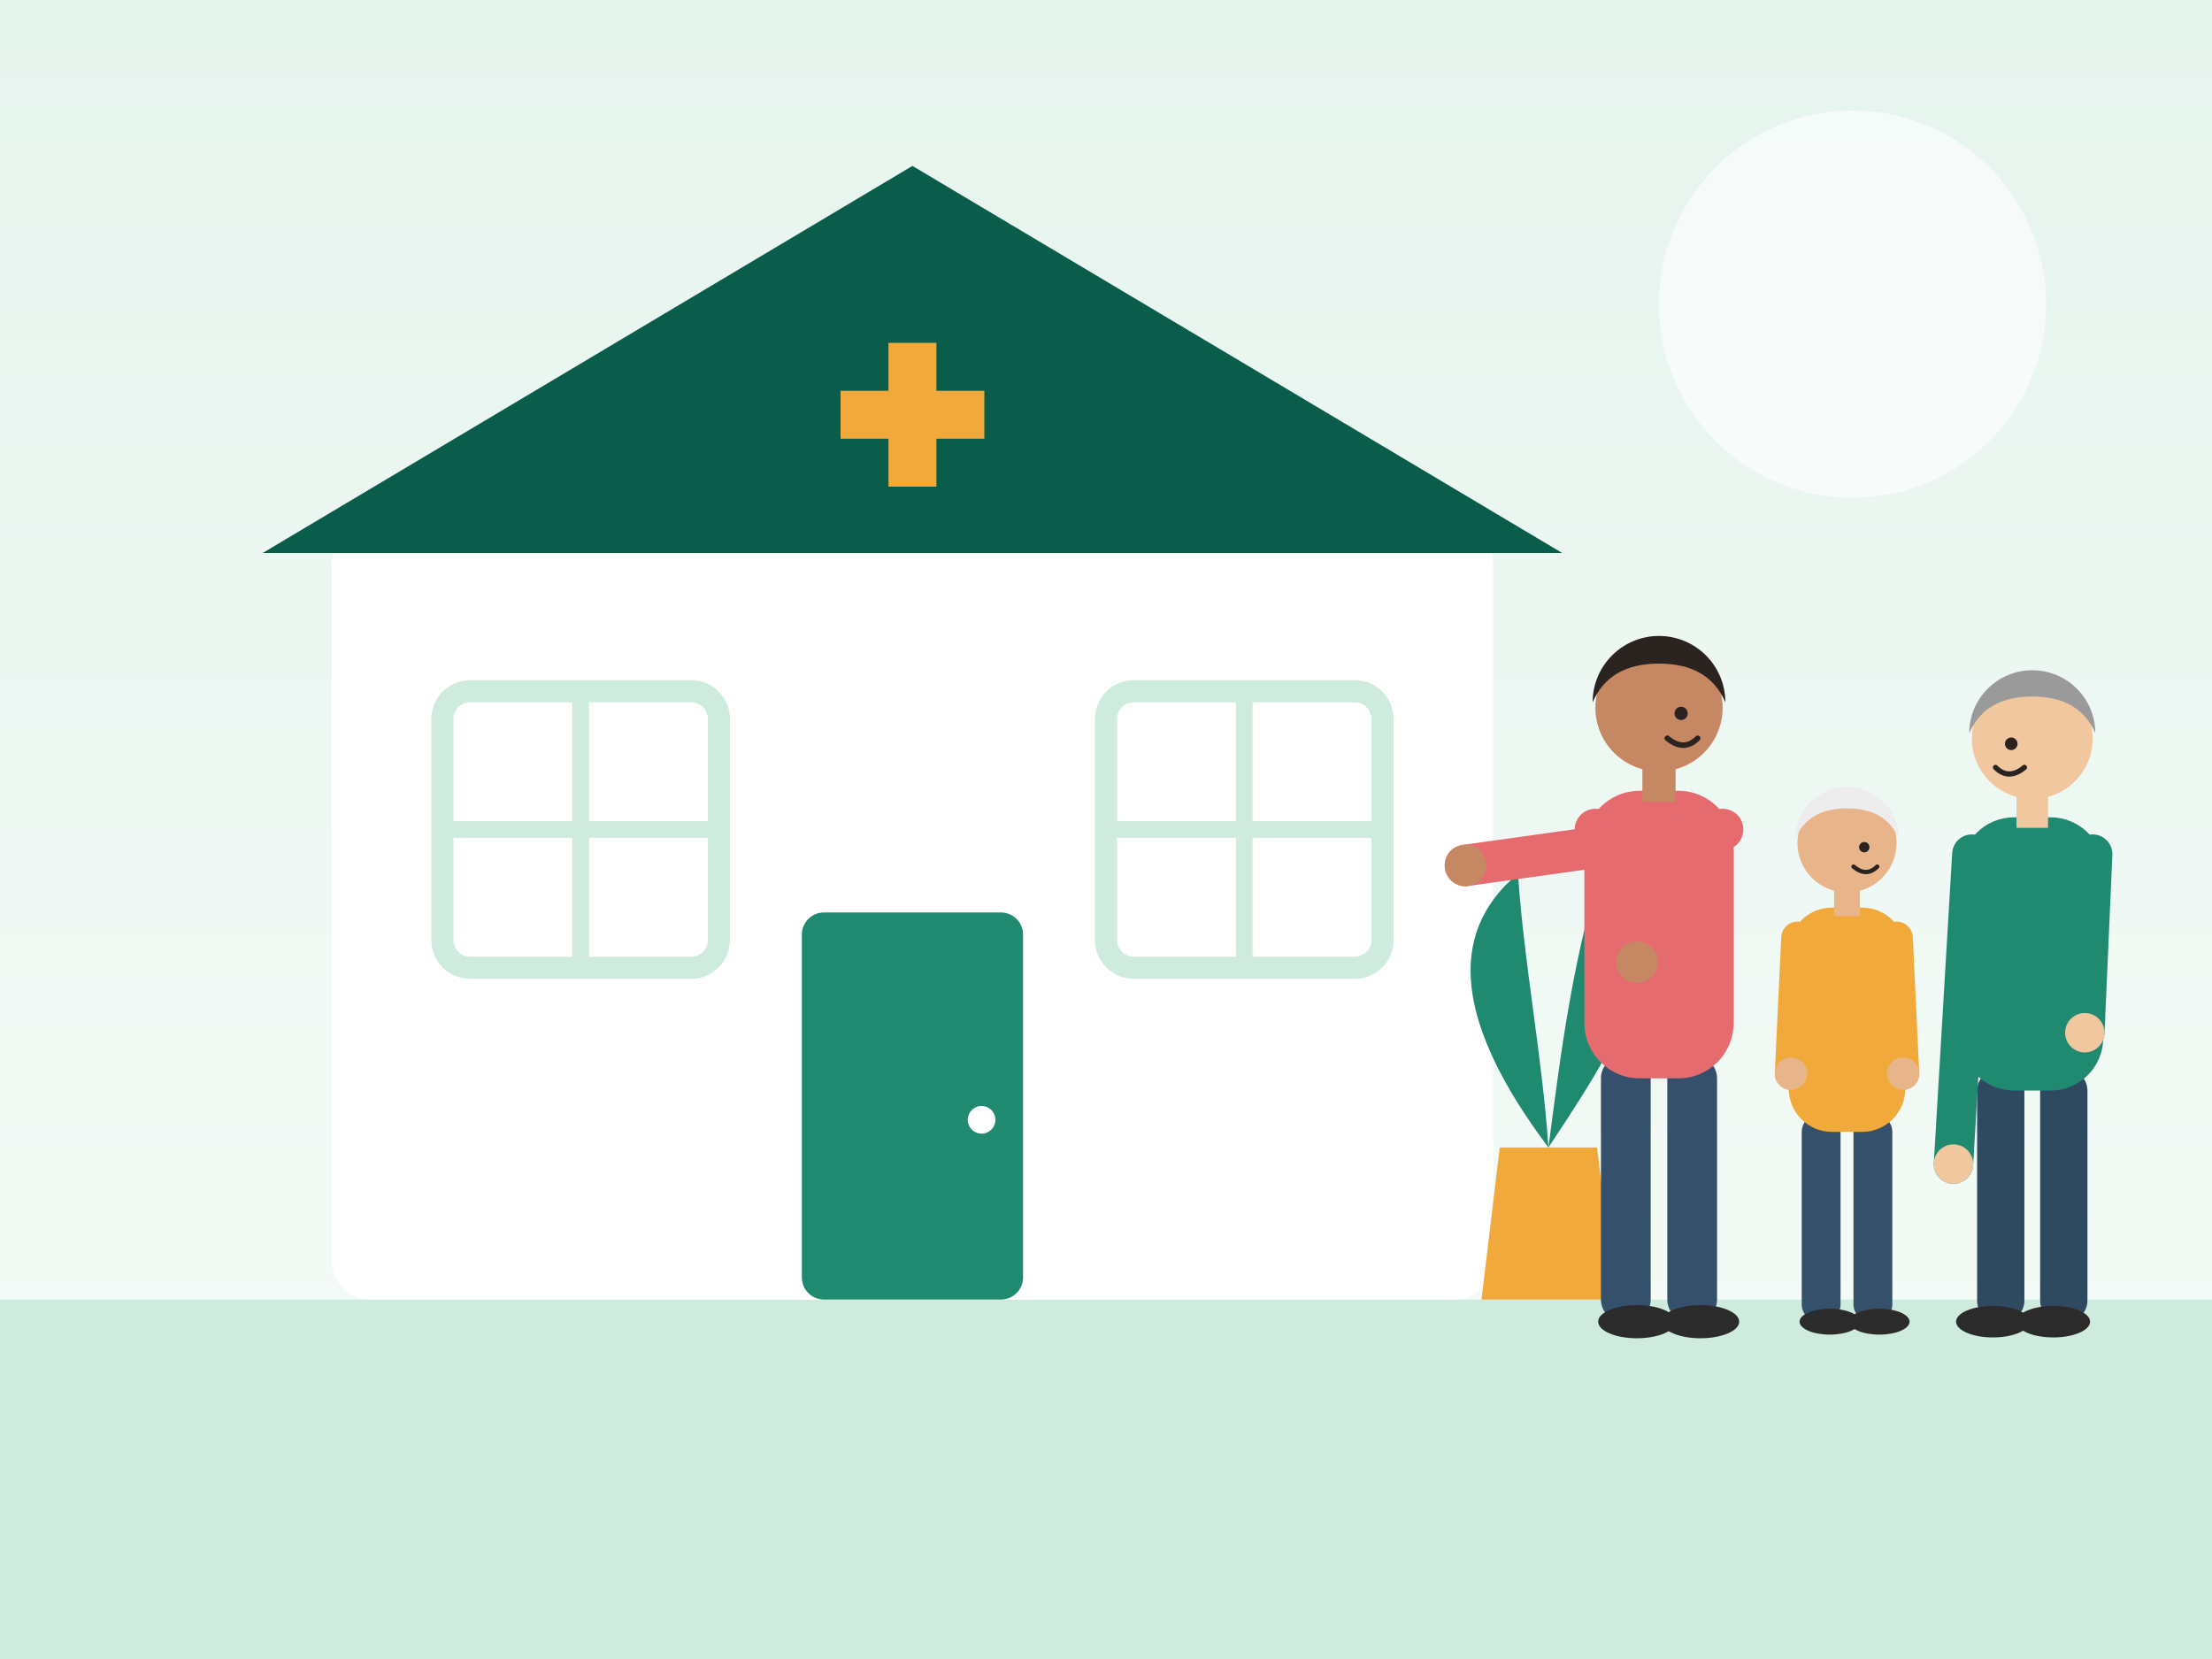
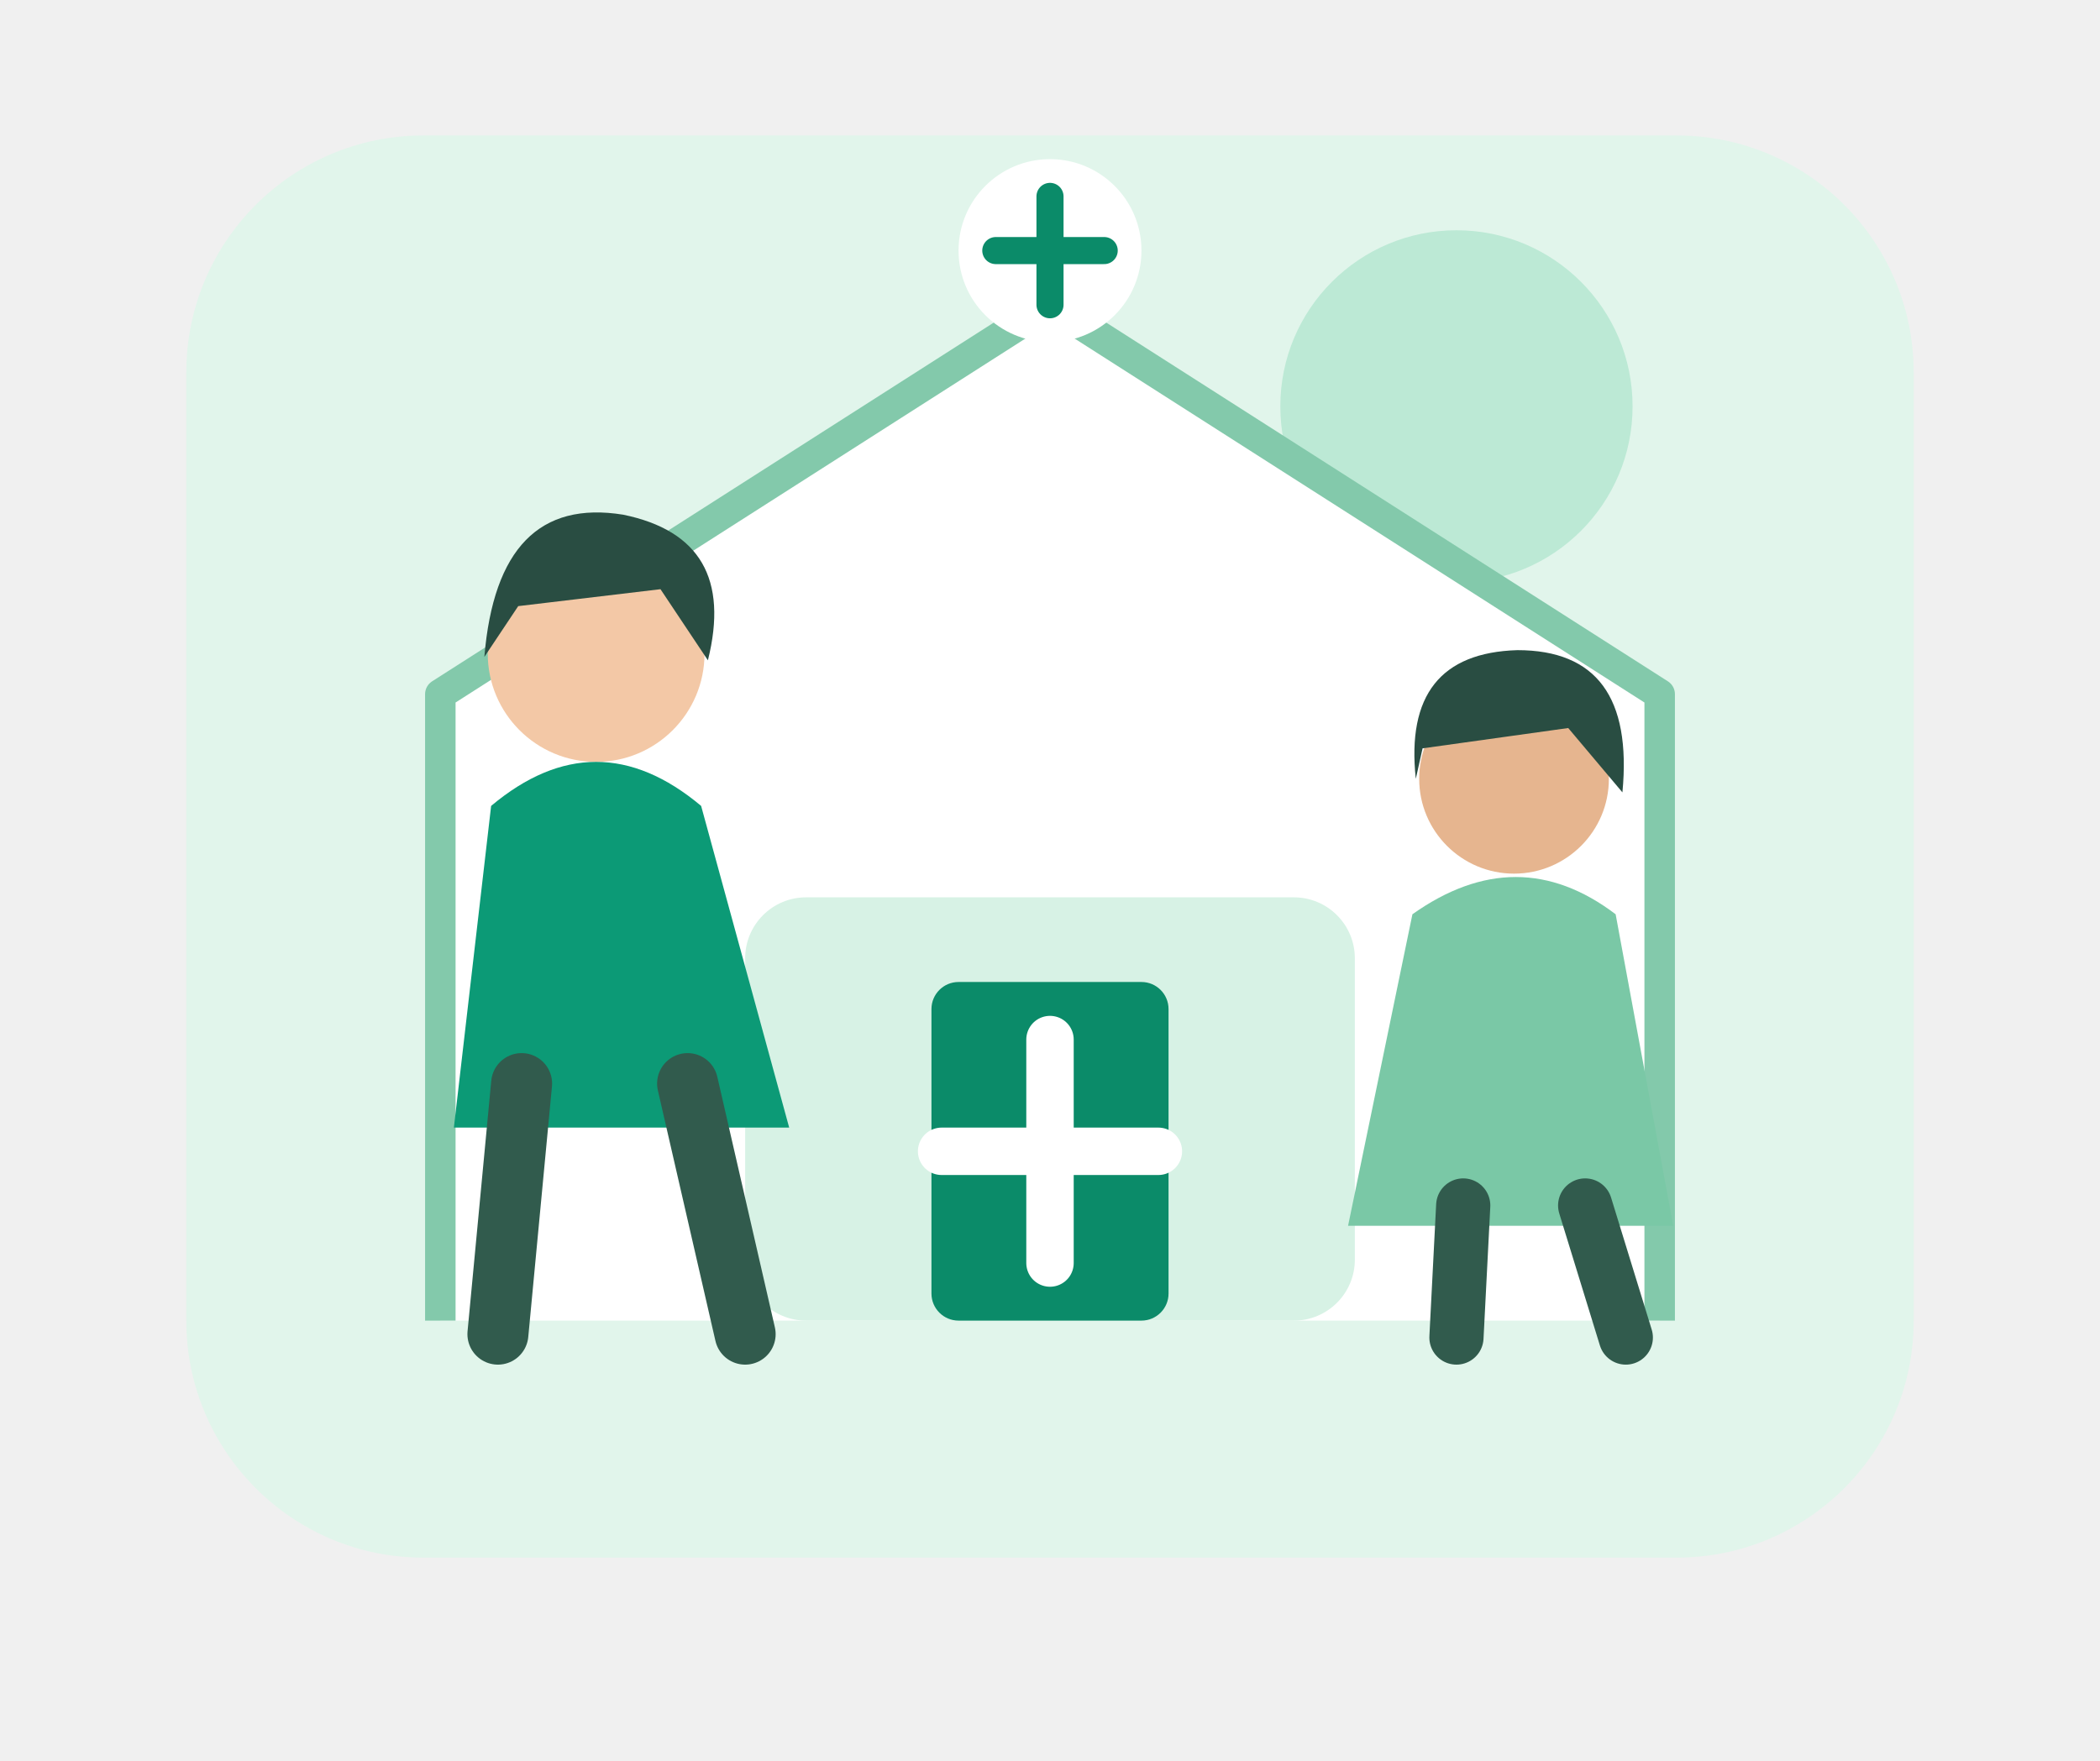
- <svg xmlns="http://www.w3.org/2000/svg" viewBox="0 0 800 600" role="img">
-   <defs>
-     <linearGradient id="g" x1="0" y1="0" x2="0" y2="1">
-       <stop offset="0" stop-color="#E6F4EE" />
-       <stop offset="1" stop-color="#F7FCF9" />
-     </linearGradient>
-   </defs>
-   <rect width="800" height="600" fill="url(#g)" />
-   <circle cx="670" cy="110" r="70" fill="#FFFFFF" opacity=".6" />
-   <rect y="470" width="800" height="130" fill="#CFEBDD" />
-   <g>
-     <rect x="120" y="190" width="420" height="280" rx="14" fill="#FFFFFF" />
-     <path d="M95 200 L330 60 L565 200z" fill="#0B5D4B" />
-     <rect x="290" y="330" width="80" height="140" rx="8" fill="#1F8A70" />
-     <circle cx="355" cy="405" r="5" fill="#FFFFFF" />
-     <rect x="160" y="250" width="100" height="100" rx="10" fill="#fff" stroke="#CFEBDD" stroke-width="8" />
-     <path d="M210.0 250v100M160 300.0h100" stroke="#CFEBDD" stroke-width="6" />
-     <rect x="400" y="250" width="100" height="100" rx="10" fill="#fff" stroke="#CFEBDD" stroke-width="8" />
-     <path d="M450.0 250v100M400 300.0h100" stroke="#CFEBDD" stroke-width="6" />
-     <path d="M321.333 124h17.333v17.333h17.333v17.333h-17.333v17.333h-17.333v-17.333h-17.333v-17.333h17.333z" fill="#F2A93B" />
-   </g>
-   <g transform="translate(560 470) scale(1.1)">
-     <path d="M-22 0h44l-6 -50h-32z" fill="#F2A93B" />
-     <path d="M0 -50 C-30 -90 -34 -120 -10 -140 C-8 -110 -2 -80 0 -50z M0 -50 C30 -95 40 -115 20 -150 C8 -115 4 -80 0 -50z" fill="#1F8A70" />
-   </g>
-   <g transform="translate(600 478) scale(1.0 1.0)">
-     <rect x="-21" y="-96" width="18" height="96" rx="8" fill="#35506b" />
-     <rect x="3" y="-96" width="18" height="96" rx="8" fill="#35506b" />
-     <ellipse cx="-8" cy="0" rx="14" ry="6" fill="#2b2b2b" />
-     <ellipse cx="15" cy="0" rx="14" ry="6" fill="#2b2b2b" />
-     <g>
-       <rect x="-27" y="-192" width="54" height="104" rx="20" fill="#E56B6F" />
-       <rect x="-6" y="-204" width="12" height="16" fill="#C68863" />
-       <path d="M-23 -178 L-8 -130" stroke="#E56B6F" stroke-width="15" stroke-linecap="round" fill="none" />
-       <circle cx="-8" cy="-130" r="7.5" fill="#C68863" />
-       <path d="M23 -178 L-70 -165" stroke="#E56B6F" stroke-width="15" stroke-linecap="round" fill="none" />
-       <circle cx="-70" cy="-165" r="7.5" fill="#C68863" />
-       <circle cx="0" cy="-222" r="23" fill="#C68863" />
-       <path d="M-24 -224 a24 24 0 0 1 48 0 q-6 -14 -24 -14 q-18 0 -24 14z" fill="#2B2320" />
-       <circle cx="8" cy="-220" r="2.4" fill="#2b2320" />
-       <path d="M3 -211q6 5 11 0" stroke="#2b2320" stroke-width="2" fill="none" stroke-linecap="round" />
-     </g>
-   </g>
-   <g transform="translate(735 478) scale(-0.95 0.95)">
-     <rect x="-21" y="-96" width="18" height="96" rx="8" fill="#2f4a60" />
-     <rect x="3" y="-96" width="18" height="96" rx="8" fill="#2f4a60" />
-     <ellipse cx="-8" cy="0" rx="14" ry="6" fill="#2b2b2b" />
-     <ellipse cx="15" cy="0" rx="14" ry="6" fill="#2b2b2b" />
-     <g>
-       <rect x="-27" y="-192" width="54" height="104" rx="20" fill="#1F8A70" />
-       <rect x="-6" y="-204" width="12" height="16" fill="#F1C7A0" />
-       <path d="M-23 -178 L-20 -110" stroke="#1F8A70" stroke-width="15" stroke-linecap="round" fill="none" />
-       <circle cx="-20" cy="-110" r="7.5" fill="#F1C7A0" />
-       <path d="M23 -178 L30 -60" stroke="#1F8A70" stroke-width="15" stroke-linecap="round" fill="none" />
-       <circle cx="30" cy="-60" r="7.5" fill="#F1C7A0" />
-       <circle cx="0" cy="-222" r="23" fill="#F1C7A0" />
-       <path d="M-24 -224 a24 24 0 0 1 48 0 q-6 -14 -24 -14 q-18 0 -24 14z" fill="#9a9a9a" />
-       <circle cx="8" cy="-220" r="2.4" fill="#2b2320" />
-       <path d="M3 -211q6 5 11 0" stroke="#2b2320" stroke-width="2" fill="none" stroke-linecap="round" />
-     </g>
-   </g>
-   <g transform="translate(668 478) scale(0.78 0.78)">
-     <rect x="-21" y="-96" width="18" height="96" rx="8" fill="#35506b" />
-     <rect x="3" y="-96" width="18" height="96" rx="8" fill="#35506b" />
-     <ellipse cx="-8" cy="0" rx="14" ry="6" fill="#2b2b2b" />
-     <ellipse cx="15" cy="0" rx="14" ry="6" fill="#2b2b2b" />
-     <g>
-       <rect x="-27" y="-192" width="54" height="104" rx="20" fill="#F2A93B" />
-       <rect x="-6" y="-204" width="12" height="16" fill="#E8B48A" />
-       <path d="M-23 -178 L-26 -115" stroke="#F2A93B" stroke-width="15" stroke-linecap="round" fill="none" />
-       <circle cx="-26" cy="-115" r="7.5" fill="#E8B48A" />
-       <path d="M23 -178 L26 -115" stroke="#F2A93B" stroke-width="15" stroke-linecap="round" fill="none" />
-       <circle cx="26" cy="-115" r="7.5" fill="#E8B48A" />
-       <circle cx="0" cy="-222" r="23" fill="#E8B48A" />
-       <path d="M-24 -224 a24 24 0 0 1 48 0 q-6 -14 -24 -14 q-18 0 -24 14z" fill="#EDEDED" />
-       <circle cx="8" cy="-220" r="2.4" fill="#2b2320" />
-       <path d="M3 -211q6 5 11 0" stroke="#2b2320" stroke-width="2" fill="none" stroke-linecap="round" />
-     </g>
-   </g>
+ <svg xmlns="http://www.w3.org/2000/svg" viewBox="0 0 620 520">
+   <rect x="55" y="40" width="510" height="420" rx="70" fill="#e1f5eb" />
+   <circle cx="430" cy="120" r="52" fill="#bce9d5" />
+   <path d="M130 390V205l180-115 180 115v185" fill="#fff" stroke="#83c9ab" stroke-width="9" stroke-linejoin="round" />
+   <rect x="220" y="265" width="180" height="125" rx="18" fill="#d7f2e5" />
+   <rect x="275" y="290" width="70" height="100" rx="8" fill="#0b8b69" />
+   <path d="M310 307v66M278 340h64" stroke="#fff" stroke-width="14" stroke-linecap="round" />
+   <circle cx="176" cy="193" r="32" fill="#f3c8a6" />
+   <path d="M143 194q4-48 41-42 34 7 25 43l-14-21-42 5z" fill="#294d42" />
+   <path d="M145 238q31-26 62 0l26 95h-99z" fill="#0c9a76" />
+   <path d="M154 320l-7 74M203 320l17 74" stroke="#315b4d" stroke-width="18" stroke-linecap="round" />
+   <circle cx="447" cy="230" r="28" fill="#e6b58f" />
+   <path d="M418 230q-4-37 30-38 35 0 31 42l-16-19-43 6z" fill="#294d42" />
+   <path d="M417 270q31-22 60 0l17 92h-96z" fill="#7ac8a6" />
+   <path d="M432 356l-2 39M468 356l12 39" stroke="#315b4d" stroke-width="16" stroke-linecap="round" />
+   <circle cx="310" cy="74" r="27" fill="#fff" />
+   <path d="M310 58v32M294 74h32" stroke="#0b8b69" stroke-width="8" stroke-linecap="round" />
</svg>
